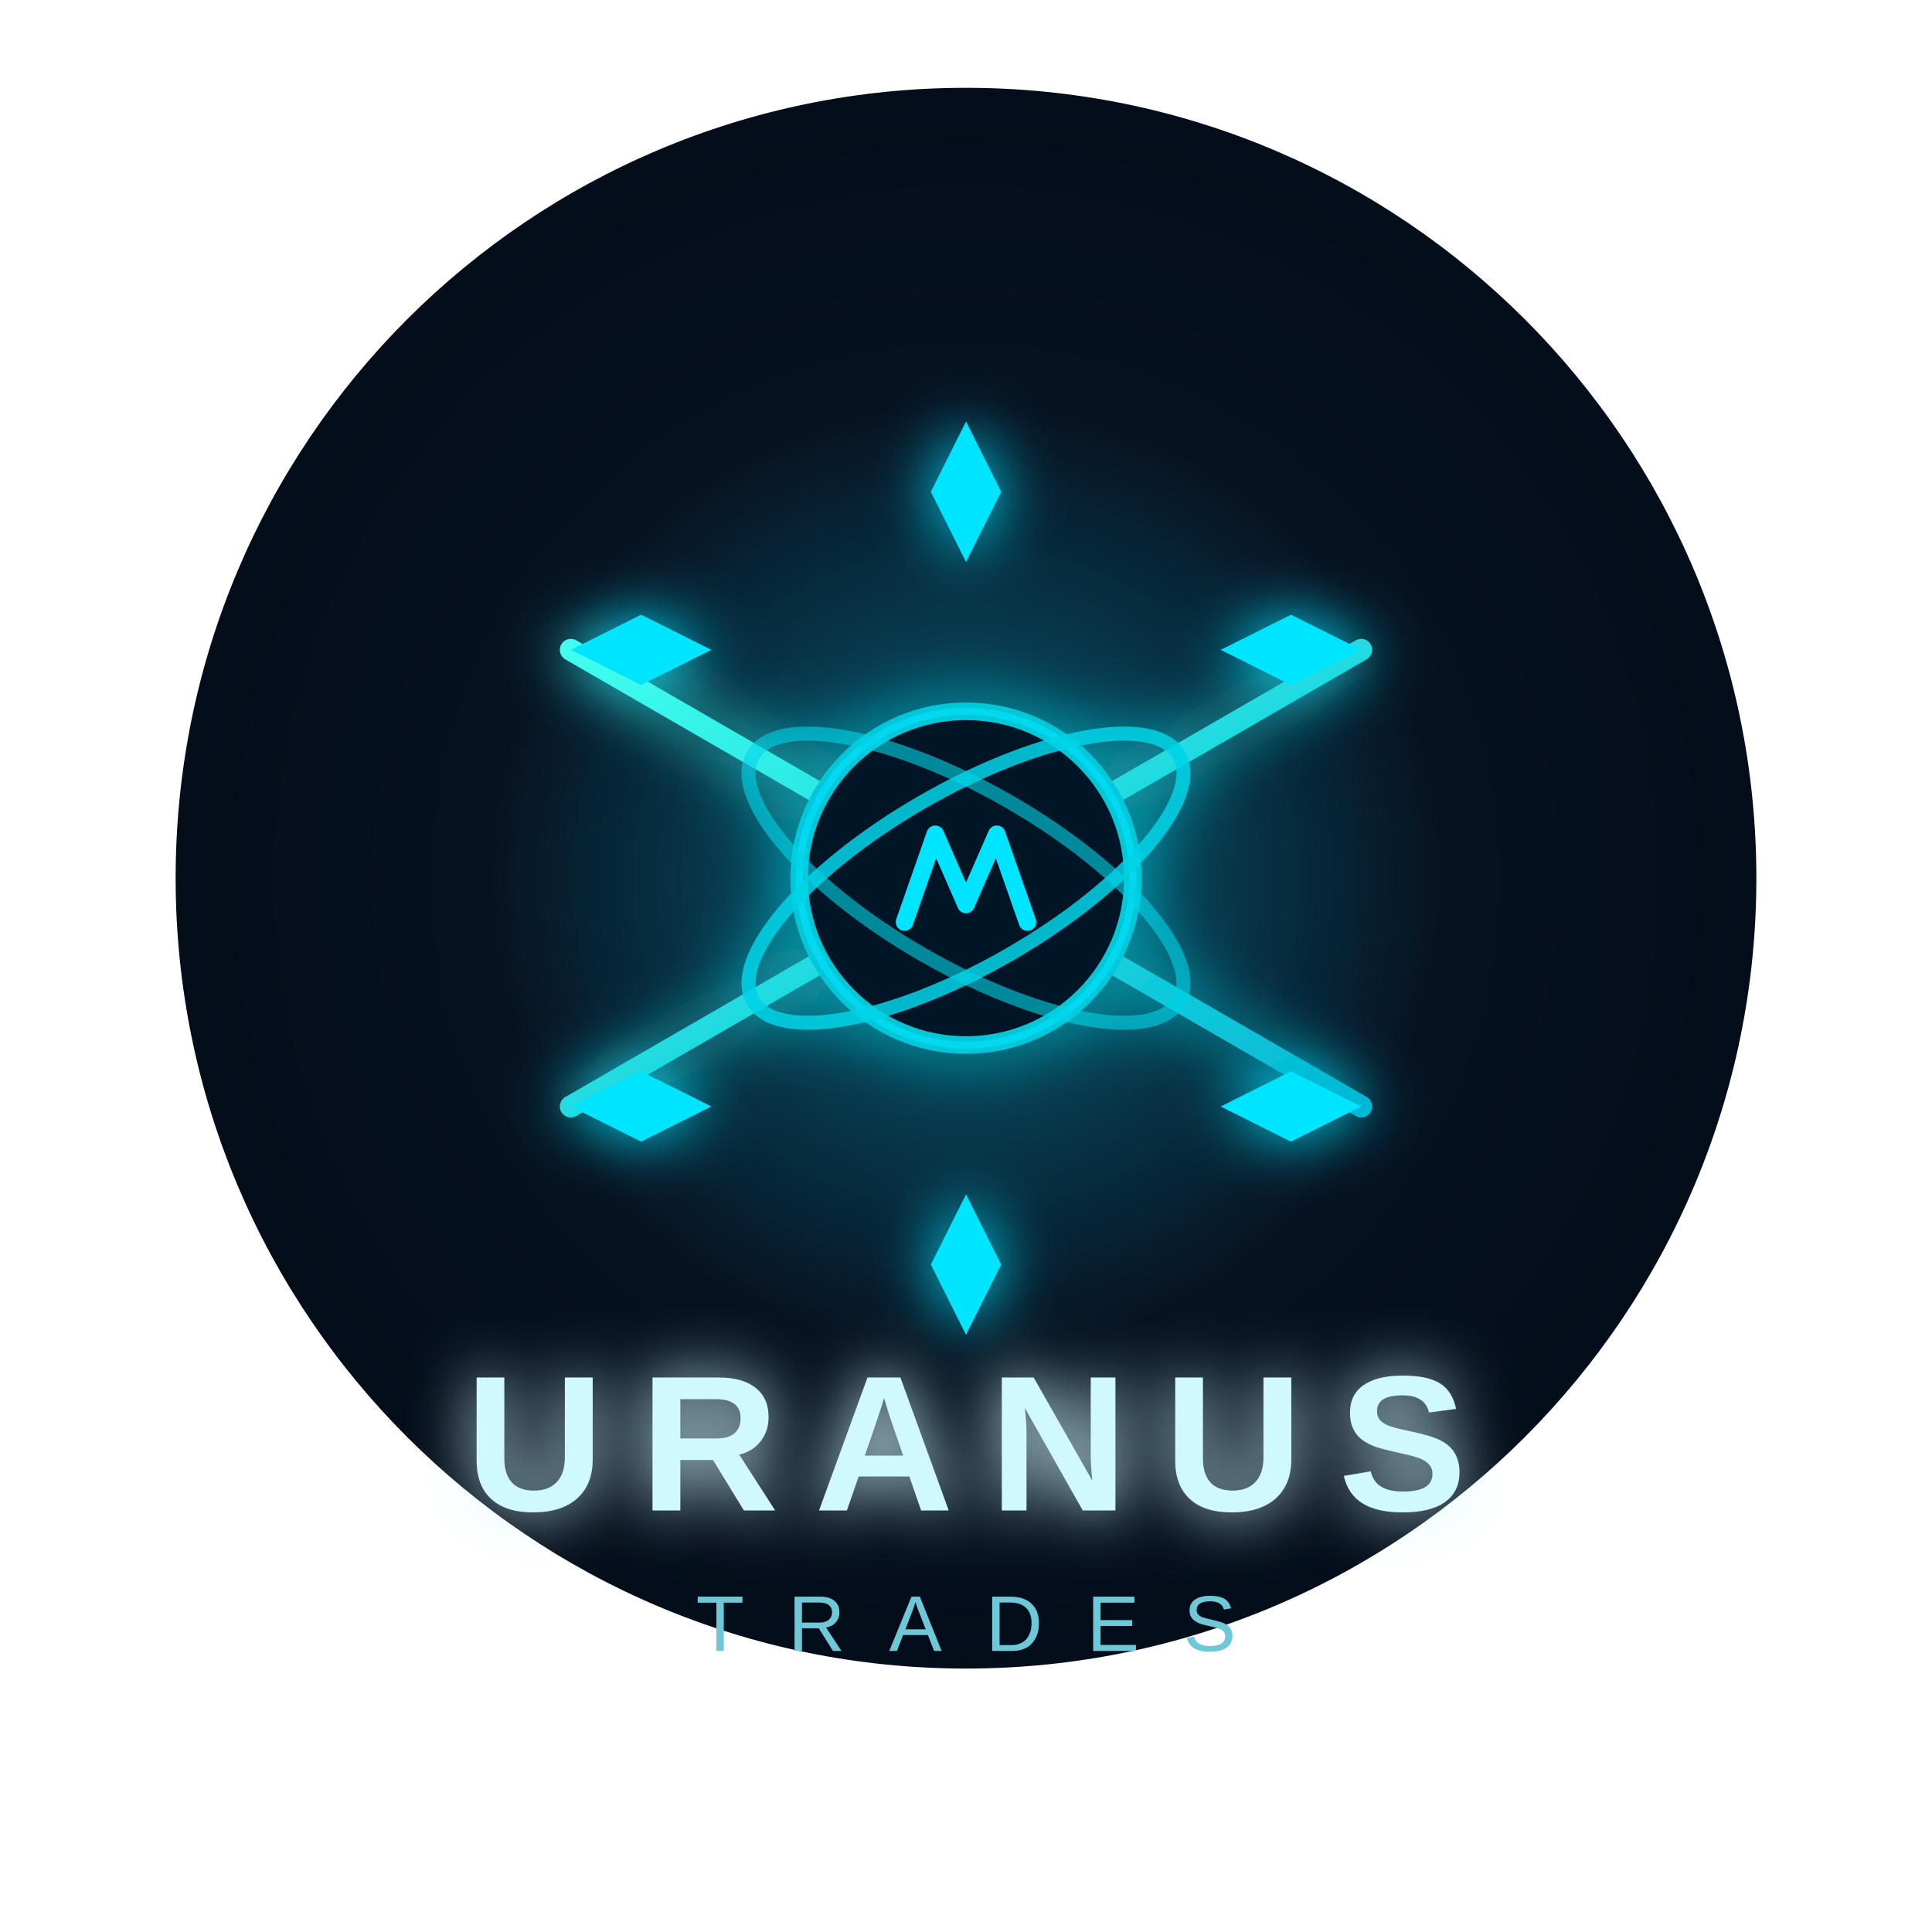
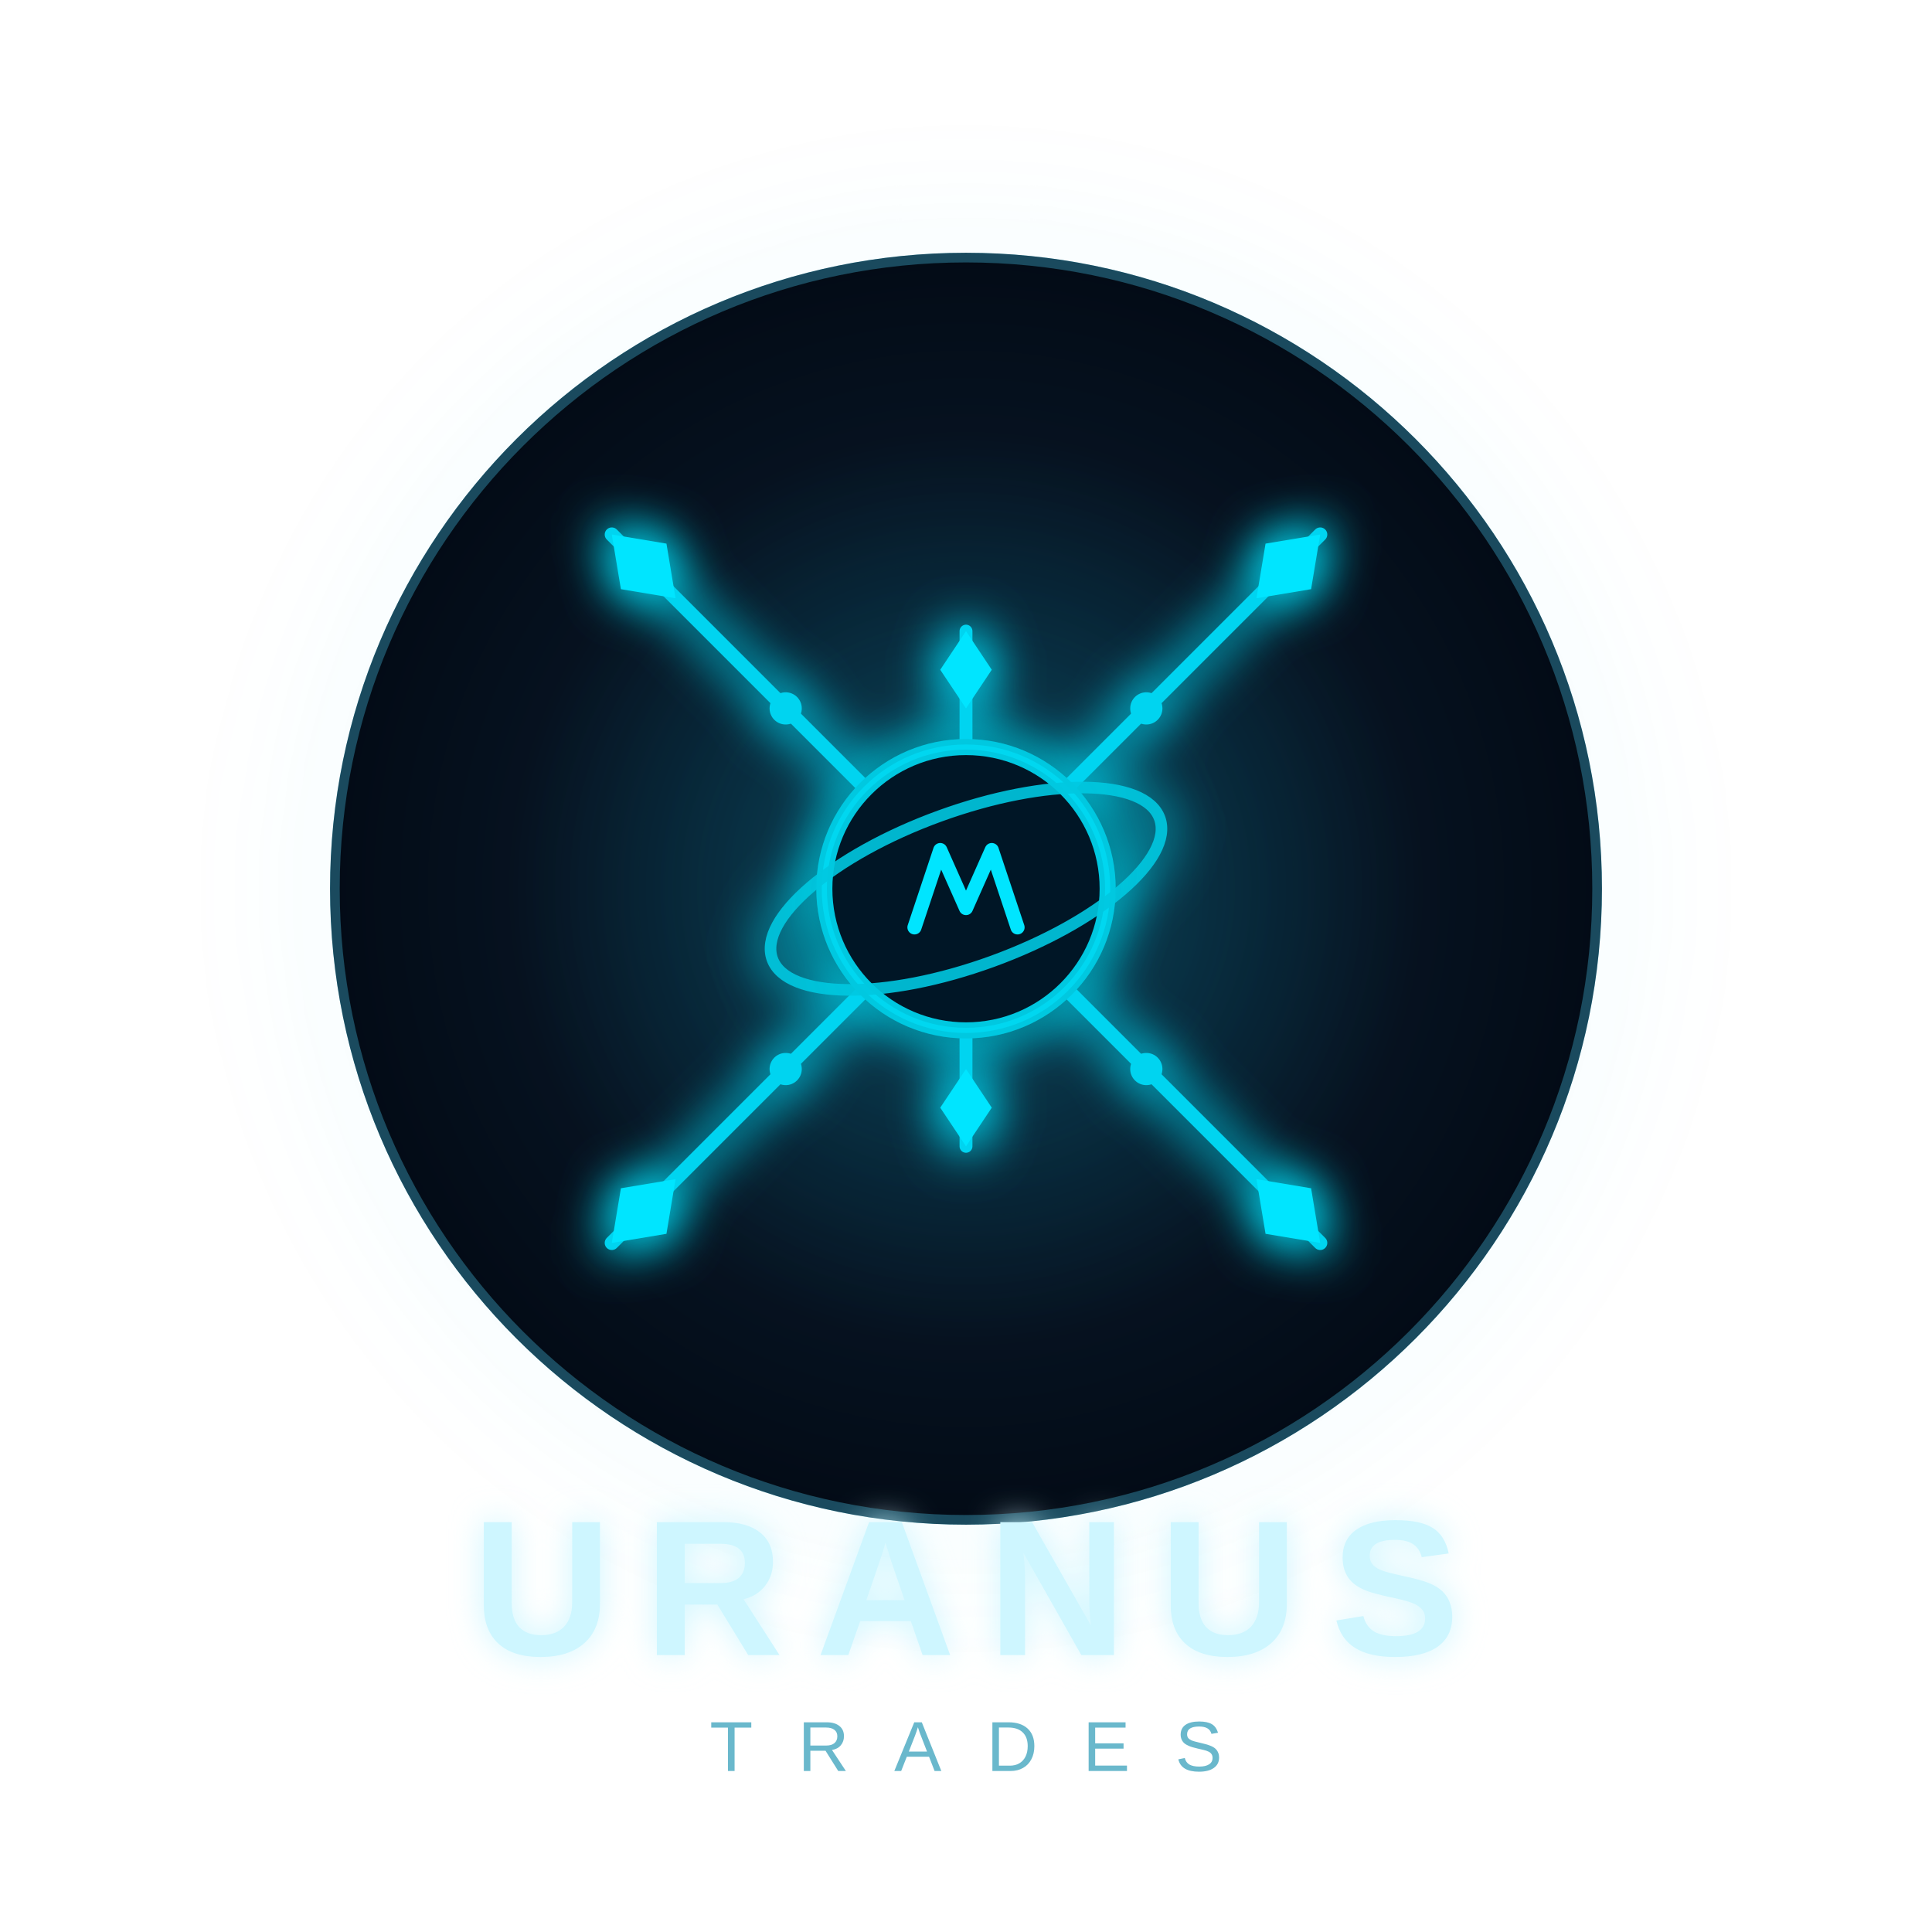
- <svg xmlns="http://www.w3.org/2000/svg" viewBox="0 0 220 220" width="220" height="220">
+ <svg xmlns="http://www.w3.org/2000/svg" viewBox="0 0 300 300" width="300" height="300">
  <defs>
    <radialGradient id="bgGrad" cx="50%" cy="50%" r="50%">
-       <stop offset="0%" stop-color="#0a1a2e" />
-       <stop offset="100%" stop-color="#040d1a" />
+       <stop offset="0%" stop-color="#0d2035" />
+       <stop offset="70%" stop-color="#061220" />
+       <stop offset="100%" stop-color="#030b16" />
    </radialGradient>
-     <radialGradient id="glowGrad" cx="50%" cy="50%" r="50%">
-       <stop offset="0%" stop-color="#00e5ff" stop-opacity="0.35" />
-       <stop offset="100%" stop-color="#00e5ff" stop-opacity="0" />
+     <radialGradient id="glowCenter" cx="50%" cy="50%" r="50%">
+       <stop offset="0%" stop-color="#00d4f0" stop-opacity="0.25" />
+       <stop offset="100%" stop-color="#00d4f0" stop-opacity="0" />
    </radialGradient>
-     <filter id="glow" x="-50%" y="-50%" width="200%" height="200%">
-       <feGaussianBlur stdDeviation="3.5" result="blur" />
+     <filter id="glowFilter" x="-60%" y="-60%" width="220%" height="220%">
+       <feGaussianBlur stdDeviation="4" result="blur" />
+       <feMerge>
+         <feMergeNode in="blur" />
+         <feMergeNode in="blur" />
+         <feMergeNode in="SourceGraphic" />
+       </feMerge>
+     </filter>
+     <filter id="outerGlow" x="-100%" y="-100%" width="300%" height="300%">
+       <feGaussianBlur stdDeviation="10" result="blur" />
      <feMerge>
        <feMergeNode in="blur" />
        <feMergeNode in="SourceGraphic" />
      </feMerge>
    </filter>
-     <filter id="softGlow" x="-80%" y="-80%" width="260%" height="260%">
-       <feGaussianBlur stdDeviation="8" result="blur" />
+     <filter id="textGlow" x="-20%" y="-50%" width="140%" height="200%">
+       <feGaussianBlur stdDeviation="2.5" result="blur" />
      <feMerge>
        <feMergeNode in="blur" />
        <feMergeNode in="SourceGraphic" />
      </feMerge>
    </filter>
-     <linearGradient id="starGrad" x1="0%" y1="0%" x2="100%" y2="100%">
-       <stop offset="0%" stop-color="#40ffee" />
-       <stop offset="100%" stop-color="#00b8d4" />
+     <linearGradient id="tealGrad" x1="0%" y1="0%" x2="100%" y2="100%">
+       <stop offset="0%" stop-color="#4eeeff" />
+       <stop offset="100%" stop-color="#00a8c8" />
    </linearGradient>
  </defs>
-   <circle cx="110" cy="100" r="90" fill="url(#bgGrad)" />
-   <circle cx="110" cy="100" r="54" fill="url(#glowGrad)" />
-   <g filter="url(#glow)" transform="translate(110,100)">
-     <line x1="0" y1="-52" x2="0" y2="52" stroke="url(#starGrad)" stroke-width="2.5" stroke-linecap="round" />
-     <line x1="-45" y1="-26" x2="45" y2="26" stroke="url(#starGrad)" stroke-width="2.5" stroke-linecap="round" />
-     <line x1="45" y1="-26" x2="-45" y2="26" stroke="url(#starGrad)" stroke-width="2.5" stroke-linecap="round" />
-     <polygon points="0,-52 4,-44 0,-36 -4,-44" fill="#00e5ff" />
-     <polygon points="0,52 4,44 0,36 -4,44" fill="#00e5ff" />
-     <polygon points="-45,-26 -37,-22 -29,-26 -37,-30" fill="#00e5ff" />
-     <polygon points="45,-26 37,-22 29,-26 37,-30" fill="#00e5ff" />
-     <polygon points="-45,26 -37,22 -29,26 -37,30" fill="#00e5ff" />
-     <polygon points="45,26 37,22 29,26 37,30" fill="#00e5ff" />
-     <circle cx="0" cy="0" r="19" fill="#061828" stroke="#00c8d8" stroke-width="2" />
-     <circle cx="0" cy="0" r="19" fill="none" stroke="#00e5ff" stroke-width="0.8" opacity="0.6" />
-     <ellipse cx="0" cy="0" rx="28" ry="10" fill="none" stroke="#00d4e8" stroke-width="1.6" opacity="0.85" transform="rotate(-30)" />
-     <ellipse cx="0" cy="0" rx="28" ry="10" fill="none" stroke="#00d4e8" stroke-width="1.6" opacity="0.6" transform="rotate(30)" />
-     <polyline points="-7,5 -3.5,-5 0,3 3.5,-5 7,5" fill="none" stroke="#00e5ff" stroke-width="2" stroke-linecap="round" stroke-linejoin="round" />
+   <circle cx="150" cy="138" r="98" fill="none" stroke="#00c8e8" stroke-width="1.5" opacity="0.35" filter="url(#outerGlow)" />
+   <circle cx="150" cy="138" r="98" fill="url(#bgGrad)" stroke="#1a4a5e" stroke-width="1.5" />
+   <circle cx="150" cy="138" r="70" fill="url(#glowCenter)" />
+   <g transform="translate(150,138)" filter="url(#glowFilter)">
+     <line x1="0" y1="0" x2="55" y2="-55" stroke="#00d4f0" stroke-width="2.2" stroke-linecap="round" />
+     <line x1="0" y1="0" x2="-55" y2="-55" stroke="#00d4f0" stroke-width="2.2" stroke-linecap="round" />
+     <line x1="0" y1="0" x2="55" y2="55" stroke="#00d4f0" stroke-width="2.2" stroke-linecap="round" />
+     <line x1="0" y1="0" x2="-55" y2="55" stroke="#00d4f0" stroke-width="2.2" stroke-linecap="round" />
+     <polygon points="55,-55 60,-48 55,-41 50,-48" fill="#00e5ff" transform="rotate(45,55,-55)" />
+     <polygon points="-55,-55 -50,-48 -55,-41 -60,-48" fill="#00e5ff" transform="rotate(-45,-55,-55)" />
+     <polygon points="55,55 60,48 55,41 50,48" fill="#00e5ff" transform="rotate(-45,55,55)" />
+     <polygon points="-55,55 -50,48 -55,41 -60,48" fill="#00e5ff" transform="rotate(45,-55,55)" />
+     <circle cx="28" cy="-28" r="2.5" fill="#00d4f0" />
+     <circle cx="-28" cy="-28" r="2.5" fill="#00d4f0" />
+     <circle cx="28" cy="28" r="2.5" fill="#00d4f0" />
+     <circle cx="-28" cy="28" r="2.5" fill="#00d4f0" />
+     <line x1="0" y1="-22" x2="0" y2="-40" stroke="#00d4f0" stroke-width="2" stroke-linecap="round" />
+     <line x1="0" y1="22" x2="0" y2="40" stroke="#00d4f0" stroke-width="2" stroke-linecap="round" />
+     <polygon points="0,-40 4,-34 0,-28 -4,-34" fill="#00e5ff" />
+     <polygon points="0,40 4,34 0,28 -4,34" fill="#00e5ff" />
+     <circle cx="0" cy="0" r="22" fill="#061828" stroke="#00c8e0" stroke-width="2.5" />
+     <circle cx="0" cy="0" r="22" fill="none" stroke="#00e5ff" stroke-width="0.8" opacity="0.5" />
+     <ellipse cx="0" cy="0" rx="32" ry="12" fill="none" stroke="#00c8e0" stroke-width="1.8" opacity="0.9" transform="rotate(-20)" />
+     <polyline points="-8,6 -4,-6 0,3 4,-6 8,6" fill="none" stroke="#00e5ff" stroke-width="2.2" stroke-linecap="round" stroke-linejoin="round" />
  </g>
-   <text x="110" y="172" text-anchor="middle" font-family="'Arial Black', 'Arial', sans-serif" font-weight="900" font-size="22" letter-spacing="4" fill="#d0f8ff" filter="url(#glow)">URANUS</text>
-   <text x="110" y="188" text-anchor="middle" font-family="'Arial', sans-serif" font-weight="400" font-size="9" letter-spacing="5" fill="#6ec8d8">TRADES</text>
+   <text x="150" y="257" text-anchor="middle" font-family="'Arial Black', 'Impact', 'Arial', sans-serif" font-weight="900" font-size="30" letter-spacing="5" fill="#cef6ff" filter="url(#textGlow)">URANUS</text>
+   <text x="150" y="275" text-anchor="middle" font-family="'Arial', sans-serif" font-weight="400" font-size="11" letter-spacing="7" fill="#6ab8cc">TRADES</text>
</svg>
